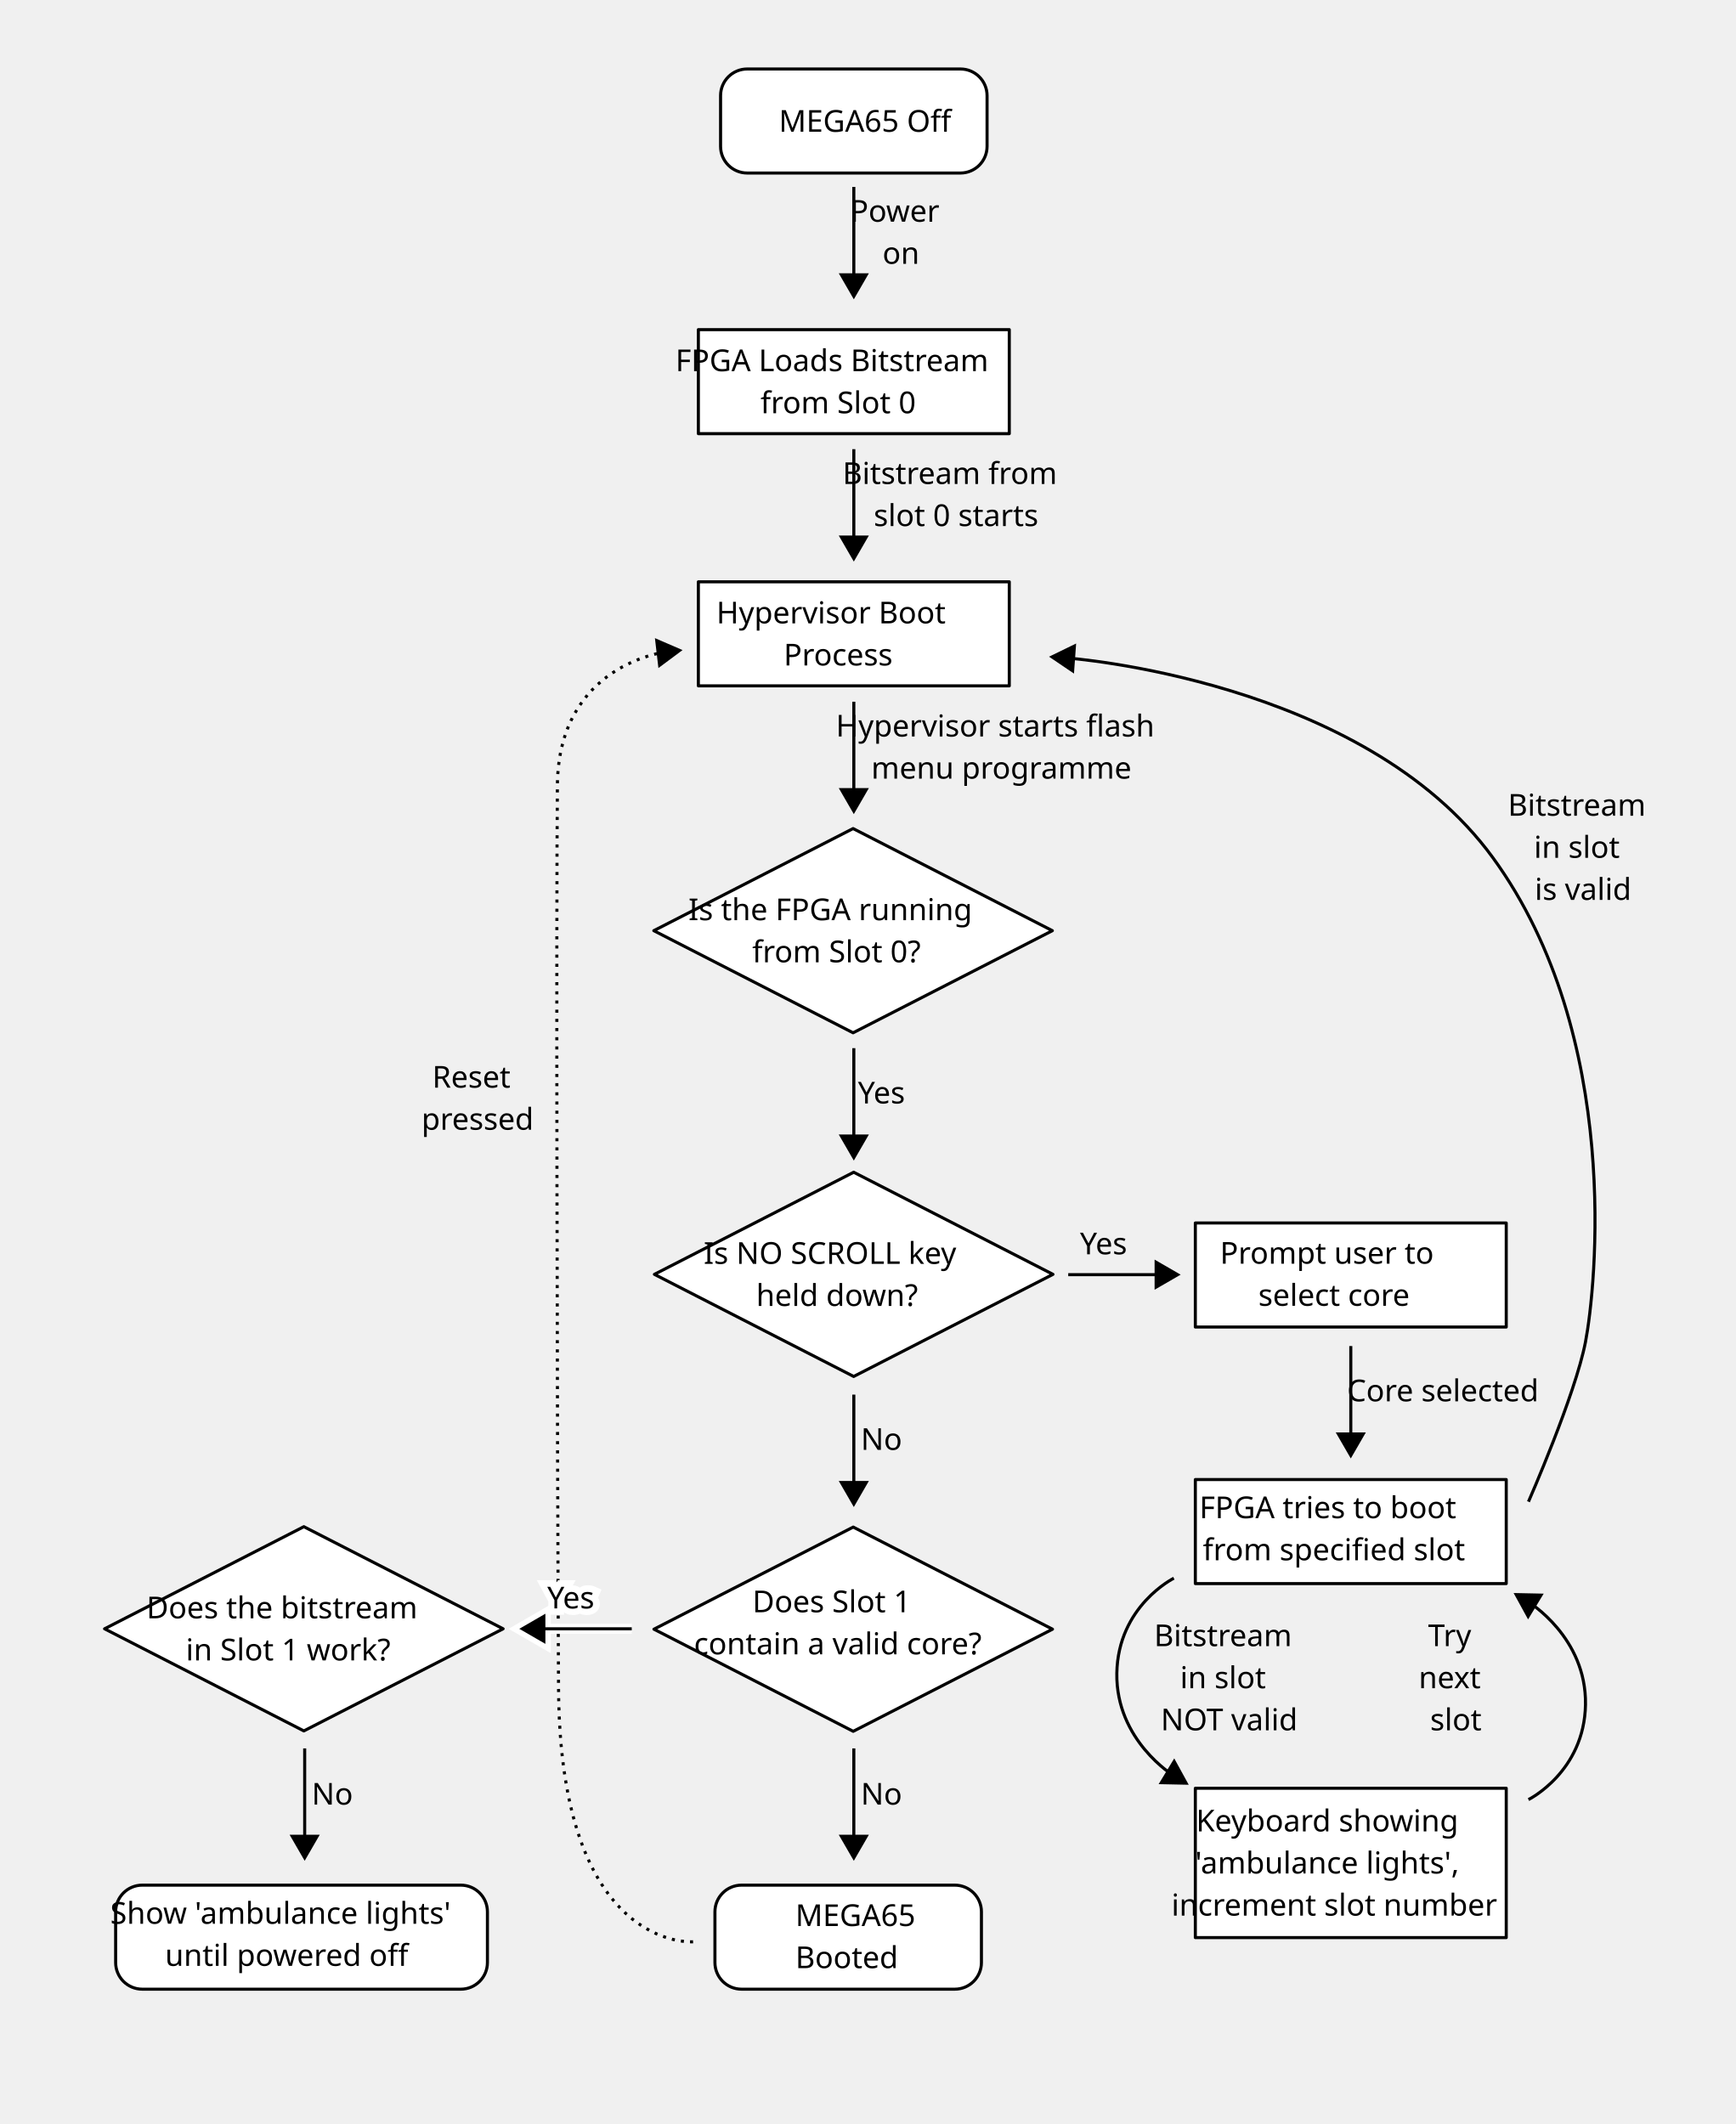
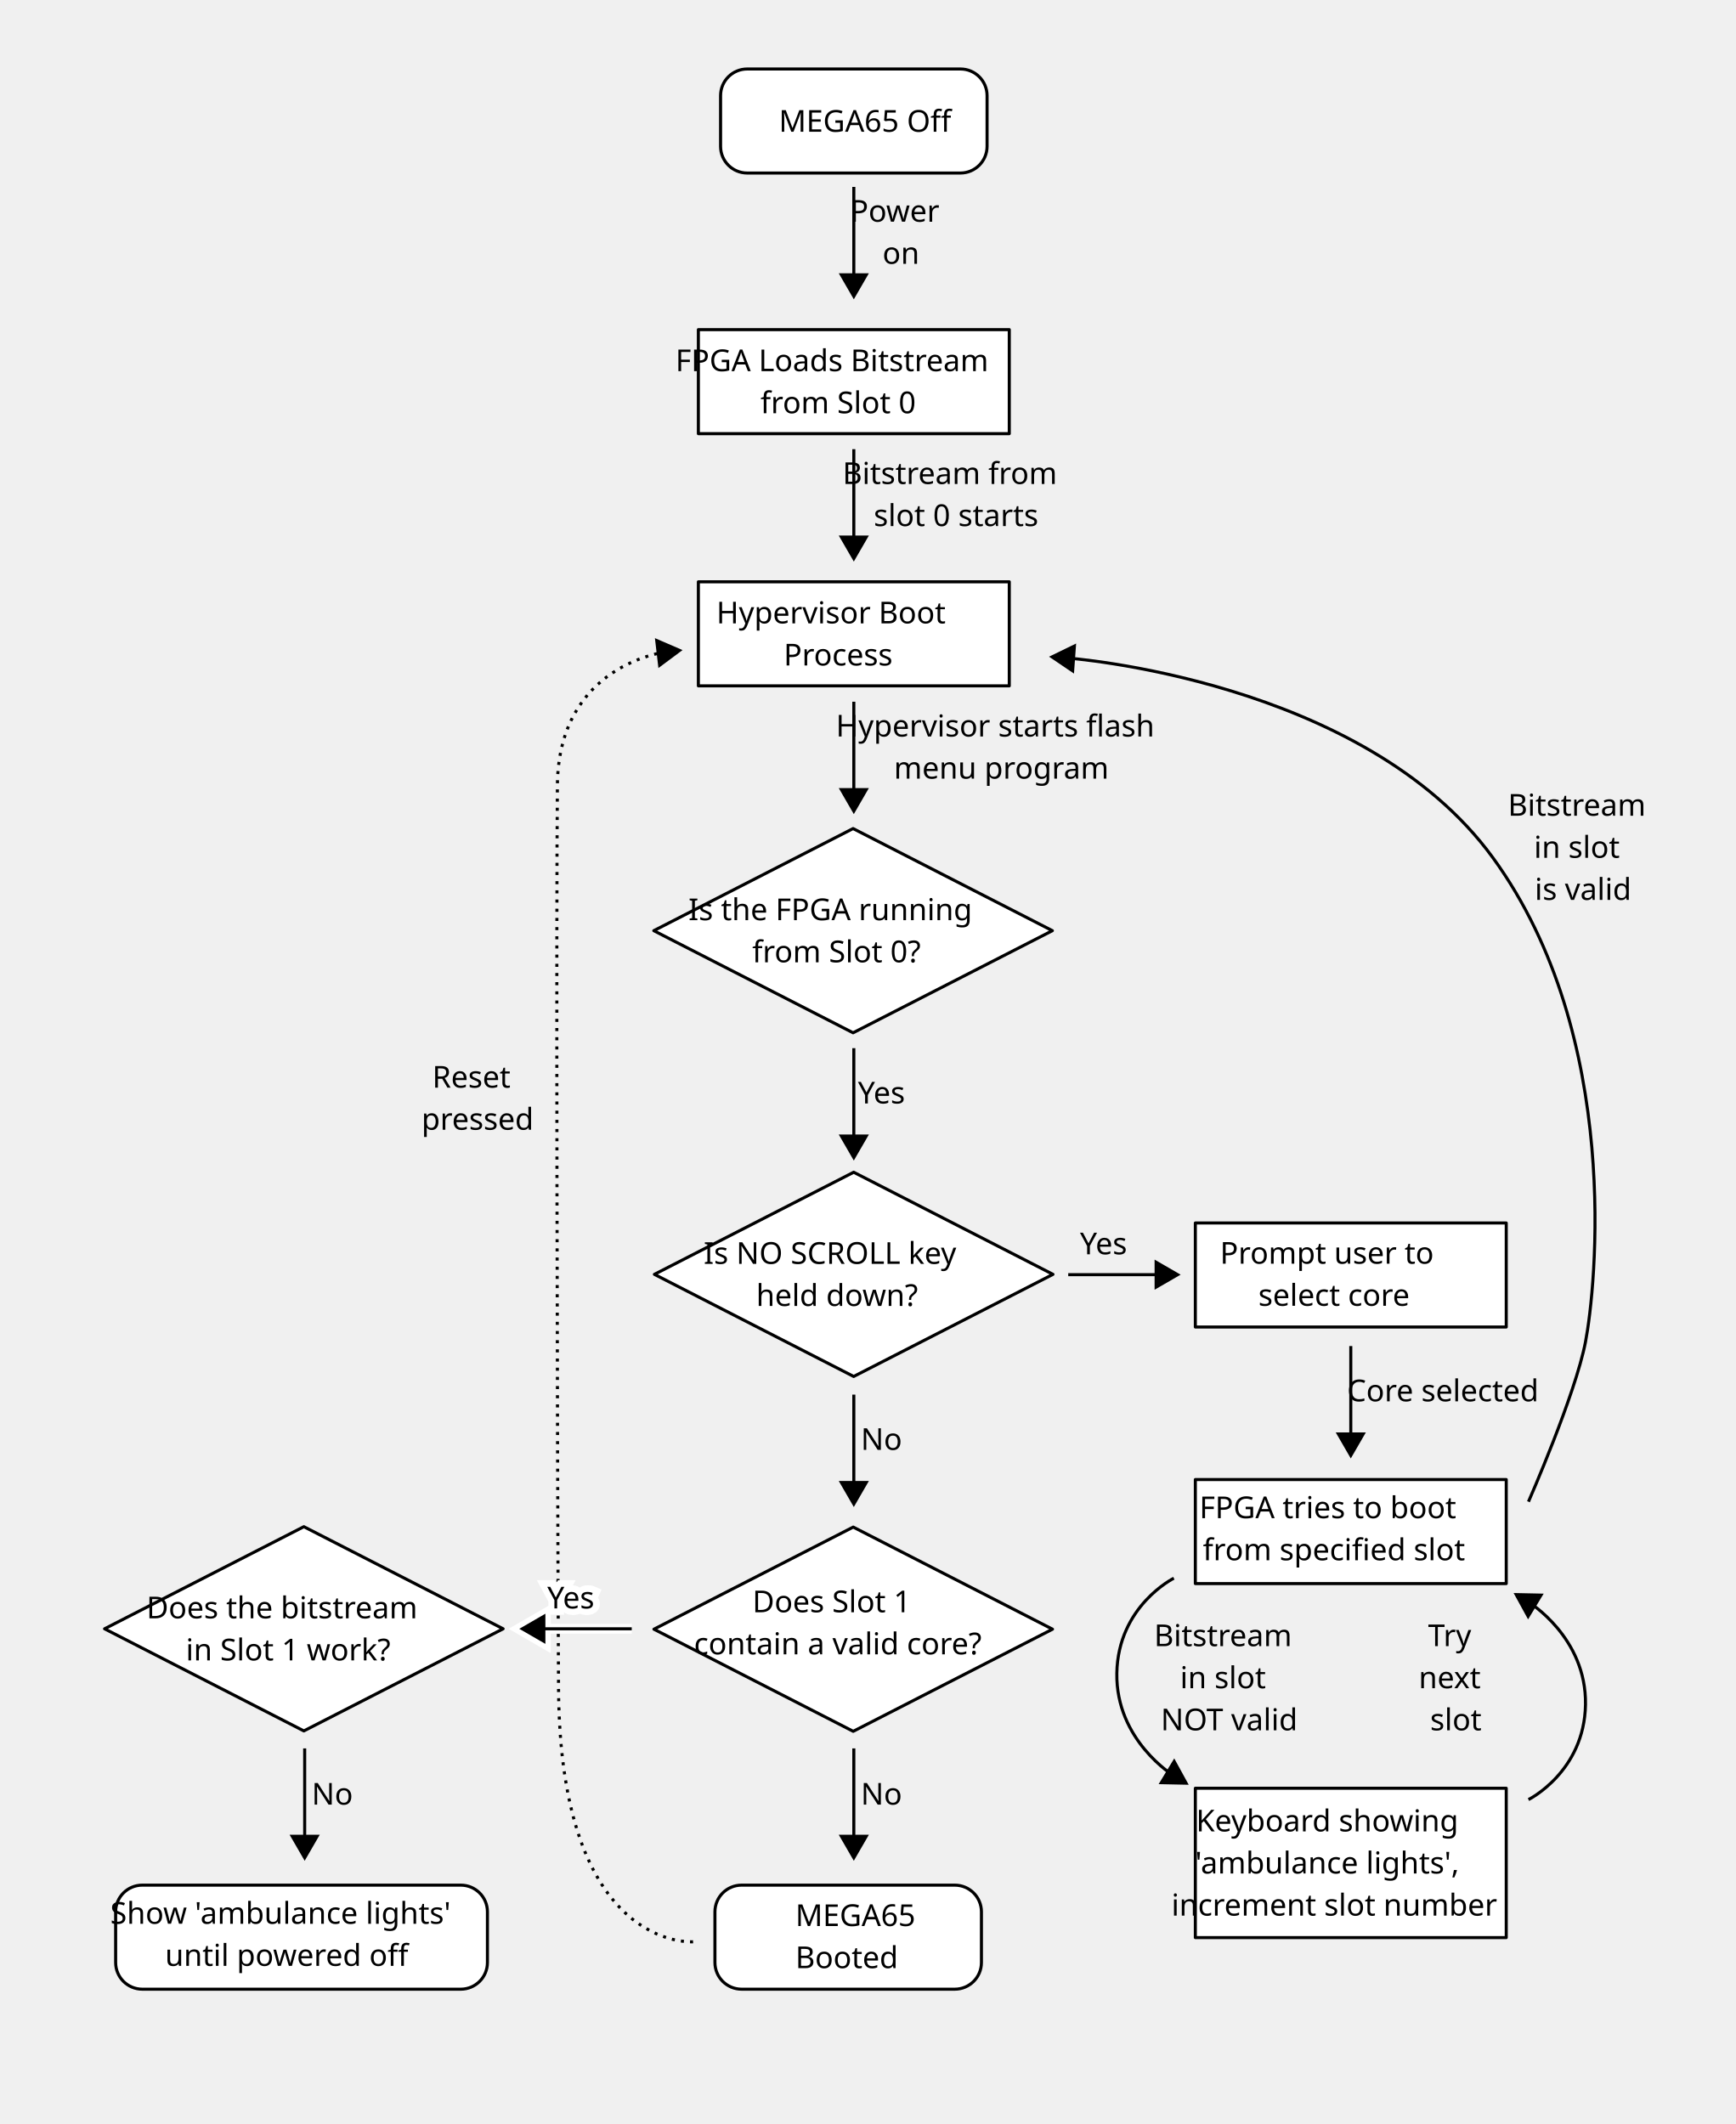
<svg xmlns="http://www.w3.org/2000/svg" width="804pt" height="984pt" viewBox="0.00 0.00 804.05 983.63" version="1.1" id="svg4782">
  <defs id="defs4786">
    <marker orient="auto" refY="0.0" refX="0.0" id="TriangleOutM" style="overflow:visible">
      <path id="path4874" d="M 5.77,0.0 L -2.88,5.0 L -2.88,-5.0 L 5.77,0.0 z " style="fill-rule:evenodd;stroke:#ffffff;stroke-width:1pt;stroke-opacity:1;fill:#ffffff;fill-opacity:0.505" transform="scale(0.4)" />
    </marker>
    <marker orient="auto" refY="0.0" refX="0.0" id="marker67252" style="overflow:visible">
      <path id="path67250" d="M 5.77,0.0 L -2.88,5.0 L -2.88,-5.0 L 5.77,0.0 z " style="fill-rule:evenodd;stroke:#000000;stroke-width:1pt;stroke-opacity:1;fill:#000000;fill-opacity:1" transform="scale(0.8)" />
    </marker>
    <marker style="overflow:visible" id="marker50808" refX="0.0" refY="0.0" orient="auto">
      <path transform="scale(0.8)" style="fill-rule:evenodd;stroke:#000000;stroke-width:1pt;stroke-opacity:1;fill:#000000;fill-opacity:1" d="M 5.77,0.0 L -2.88,5.0 L -2.88,-5.0 L 5.77,0.0 z " id="path50806" />
    </marker>
    <marker orient="auto" refY="0.0" refX="0.0" id="marker38850" style="overflow:visible">
      <path id="path38848" d="M 5.77,0.0 L -2.88,5.0 L -2.88,-5.0 L 5.77,0.0 z " style="fill-rule:evenodd;stroke:#000000;stroke-width:1pt;stroke-opacity:1;fill:#000000;fill-opacity:1" transform="scale(0.8)" />
    </marker>
    <marker style="overflow:visible" id="marker35356" refX="0.0" refY="0.0" orient="auto">
      <path transform="scale(0.8)" style="fill-rule:evenodd;stroke:#000000;stroke-width:1pt;stroke-opacity:1;fill:#000000;fill-opacity:1" d="M 5.77,0.0 L -2.88,5.0 L -2.88,-5.0 L 5.77,0.0 z " id="path35354" />
    </marker>
    <marker style="overflow:visible" id="marker32026" refX="0.0" refY="0.0" orient="auto">
      <path transform="scale(0.8)" style="fill-rule:evenodd;stroke:#000000;stroke-width:1pt;stroke-opacity:1;fill:#000000;fill-opacity:1" d="M 5.77,0.0 L -2.88,5.0 L -2.88,-5.0 L 5.77,0.0 z " id="path32024" />
    </marker>
    <marker style="overflow:visible" id="marker30852" refX="0.0" refY="0.0" orient="auto">
      <path transform="scale(0.8)" style="fill-rule:evenodd;stroke:#000000;stroke-width:1pt;stroke-opacity:1;fill:#000000;fill-opacity:1" d="M 5.77,0.0 L -2.88,5.0 L -2.88,-5.0 L 5.77,0.0 z " id="path30850" />
    </marker>
    <marker style="overflow:visible" id="marker25177" refX="0.0" refY="0.0" orient="auto">
      <path transform="scale(0.8)" style="fill-rule:evenodd;stroke:#000000;stroke-width:1pt;stroke-opacity:1;fill:#000000;fill-opacity:1" d="M 5.77,0.0 L -2.88,5.0 L -2.88,-5.0 L 5.77,0.0 z " id="path25175" />
    </marker>
    <marker orient="auto" refY="0.0" refX="0.0" id="marker16203" style="overflow:visible">
      <path id="path16201" d="M 5.77,0.0 L -2.88,5.0 L -2.88,-5.0 L 5.77,0.0 z " style="fill-rule:evenodd;stroke:#000000;stroke-width:1pt;stroke-opacity:1;fill:#000000;fill-opacity:1" transform="scale(0.8)" />
    </marker>
    <marker style="overflow:visible" id="marker14201" refX="0.0" refY="0.0" orient="auto">
      <path transform="scale(0.8)" style="fill-rule:evenodd;stroke:#000000;stroke-width:1pt;stroke-opacity:1;fill:#000000;fill-opacity:1" d="M 5.77,0.0 L -2.88,5.0 L -2.88,-5.0 L 5.77,0.0 z " id="path14199" />
    </marker>
    <marker orient="auto" refY="0.0" refX="0.0" id="marker12199" style="overflow:visible">
      <path id="path12197" d="M 5.77,0.0 L -2.88,5.0 L -2.88,-5.0 L 5.77,0.0 z " style="fill-rule:evenodd;stroke:#000000;stroke-width:1pt;stroke-opacity:1;fill:#000000;fill-opacity:1" transform="scale(0.8)" />
    </marker>
    <marker orient="auto" refY="0.0" refX="0.0" id="marker10695" style="overflow:visible">
      <path id="path10693" d="M 5.77,0.0 L -2.88,5.0 L -2.88,-5.0 L 5.77,0.0 z " style="fill-rule:evenodd;stroke:#000000;stroke-width:1pt;stroke-opacity:1;fill:#000000;fill-opacity:1" transform="scale(0.8)" />
    </marker>
    <marker style="overflow:visible" id="marker9521" refX="0.0" refY="0.0" orient="auto">
      <path transform="scale(0.8)" style="fill-rule:evenodd;stroke:#000000;stroke-width:1pt;stroke-opacity:1;fill:#000000;fill-opacity:1" d="M 5.77,0.0 L -2.88,5.0 L -2.88,-5.0 L 5.77,0.0 z " id="path9519" />
    </marker>
    <marker orient="auto" refY="0.0" refX="0.0" id="marker7845" style="overflow:visible">
      <path id="path7843" d="M 5.77,0.0 L -2.88,5.0 L -2.88,-5.0 L 5.77,0.0 z " style="fill-rule:evenodd;stroke:#000000;stroke-width:1pt;stroke-opacity:1;fill:#000000;fill-opacity:1" transform="scale(0.8)" />
    </marker>
    <marker style="overflow:visible" id="marker5667" refX="0.0" refY="0.0" orient="auto">
      <path transform="scale(0.8)" style="fill-rule:evenodd;stroke:#000000;stroke-width:1pt;stroke-opacity:1;fill:#000000;fill-opacity:1" d="M 5.77,0.0 L -2.88,5.0 L -2.88,-5.0 L 5.77,0.0 z " id="path5665" />
    </marker>
    <marker orient="auto" refY="0.0" refX="0.0" id="TriangleOutL" style="overflow:visible">
      <path id="path4871" d="M 5.77,0.0 L -2.88,5.0 L -2.88,-5.0 L 5.77,0.0 z " style="fill-rule:evenodd;stroke:#000000;stroke-width:1pt;stroke-opacity:1;fill:#000000;fill-opacity:1" transform="scale(0.8)" />
    </marker>
    <marker orient="auto" refY="0.0" refX="0.0" id="marker4992" style="overflow:visible;">
      <path id="path4750" style="fill-rule:evenodd;stroke-width:0.625;stroke-linejoin:round;stroke:#000000;stroke-opacity:1;fill:#000000;fill-opacity:1" d="M 8.719,4.034 L -2.207,0.016 L 8.719,-4.002 C 6.973,-1.63 6.983,1.616 8.719,4.034 z " transform="scale(1.1) rotate(180) translate(1,0)" />
    </marker>
    <marker orient="auto" refY="0.0" refX="0.0" id="TriangleInL" style="overflow:visible">
      <path id="path5374" d="M 5.77,0.0 L -2.88,5.0 L -2.88,-5.0 L 5.77,0.0 z " style="fill-rule:evenodd;stroke:#000000;stroke-width:1pt;stroke-opacity:1;fill:#000000;fill-opacity:1" transform="scale(-0.8)" />
    </marker>
    <marker orient="auto" refY="0.0" refX="0.0" id="Arrow2Lstart" style="overflow:visible">
      <path id="path5259" style="fill-rule:evenodd;stroke-width:0.625;stroke-linejoin:round;stroke:#000000;stroke-opacity:1;fill:#000000;fill-opacity:1" d="M 8.719,4.034 L -2.207,0.016 L 8.719,-4.002 C 6.973,-1.63 6.983,1.616 8.719,4.034 z " transform="scale(1.1) translate(1,0)" />
    </marker>
    <marker orient="auto" refY="0.0" refX="0.0" id="Arrow2Mstart" style="overflow:visible">
      <path id="path5265" style="fill-rule:evenodd;stroke-width:0.625;stroke-linejoin:round;stroke:#000000;stroke-opacity:1;fill:#000000;fill-opacity:1" d="M 8.719,4.034 L -2.207,0.016 L 8.719,-4.002 C 6.973,-1.63 6.983,1.616 8.719,4.034 z " transform="scale(0.6) translate(0,0)" />
    </marker>
    <marker orient="auto" refY="0.0" refX="0.0" id="DotL" style="overflow:visible">
      <path id="path5302" d="M -2.5,-1.0 C -2.5,1.76 -4.74,4.0 -7.5,4.0 C -10.26,4.0 -12.5,1.76 -12.5,-1.0 C -12.5,-3.76 -10.26,-6.0 -7.5,-6.0 C -4.74,-6.0 -2.5,-3.76 -2.5,-1.0 z " style="fill-rule:evenodd;stroke:#000000;stroke-width:1pt;stroke-opacity:1;fill:#000000;fill-opacity:1" transform="scale(0.8) translate(7.4, 1)" />
    </marker>
    <marker orient="auto" refY="0.0" refX="0.0" id="marker5561" style="overflow:visible;">
      <path id="path5559" d="M 0.0,0.0 L 5.0,-5.0 L -12.5,0.0 L 5.0,5.0 L 0.0,0.0 z " style="fill-rule:evenodd;stroke:#000000;stroke-width:1pt;stroke-opacity:1;fill:#000000;fill-opacity:1" transform="scale(0.4) rotate(180) translate(10,0)" />
    </marker>
    <marker orient="auto" refY="0.0" refX="0.0" id="Arrow2Lend" style="overflow:visible;">
      <path id="path5262" style="fill-rule:evenodd;stroke-width:0.625;stroke-linejoin:round;stroke:#000000;stroke-opacity:1;fill:#000000;fill-opacity:1" d="M 8.719,4.034 L -2.207,0.016 L 8.719,-4.002 C 6.973,-1.63 6.983,1.616 8.719,4.034 z " transform="scale(1.1) rotate(180) translate(1,0)" />
    </marker>
    <marker orient="auto" refY="0.0" refX="0.0" id="Arrow1Mend" style="overflow:visible;">
      <path id="path5250" d="M 0.0,0.0 L 5.0,-5.0 L -12.5,0.0 L 5.0,5.0 L 0.0,0.0 z " style="fill-rule:evenodd;stroke:#000000;stroke-width:1pt;stroke-opacity:1;fill:#000000;fill-opacity:1" transform="scale(0.4) rotate(180) translate(10,0)" />
    </marker>
    <marker orient="auto" refY="0.0" refX="0.0" id="Arrow1Send" style="overflow:visible;">
      <path id="path5256" d="M 0.0,0.0 L 5.0,-5.0 L -12.5,0.0 L 5.0,5.0 L 0.0,0.0 z " style="fill-rule:evenodd;stroke:#000000;stroke-width:1pt;stroke-opacity:1;fill:#000000;fill-opacity:1" transform="scale(0.2) rotate(180) translate(6,0)" />
    </marker>
    <marker orient="auto" refY="0.0" refX="0.0" id="Arrow2Send" style="overflow:visible;">
      <path id="path5274" style="fill-rule:evenodd;stroke-width:0.625;stroke-linejoin:round;stroke:#000000;stroke-opacity:1;fill:#000000;fill-opacity:1" d="M 8.719,4.034 L -2.207,0.016 L 8.719,-4.002 C 6.973,-1.63 6.983,1.616 8.719,4.034 z " transform="scale(0.3) rotate(180) translate(-2.3,0)" />
    </marker>
  </defs>
  <text xml:space="preserve" style="font-style:normal;font-variant:normal;font-weight:normal;font-stretch:normal;font-size:11.001px;line-height:18.751px;font-family:'Source Sans Pro';-inkscape-font-specification:'Source Sans Pro';letter-spacing:0px;word-spacing:0px;fill:#000000;fill-opacity:1;stroke:none;stroke-width:0.75" x="-89.353" y="239.627" id="text4958">
    <tspan id="tspan4956" x="-89.353" y="251.753" style="stroke-width:0.75" />
  </text>
  <g id="g5115" transform="translate(265.9894,22.06964)">
    <rect ry="12.345" y="9.677" x="67.804" height="48.204" width="123.449" id="rect4965" style="fill:#ffffff;fill-opacity:1;stroke:#000000;stroke-width:1.417;stroke-linecap:round;stroke-linejoin:round;stroke-miterlimit:4;stroke-dasharray:none;stroke-dashoffset:0;stroke-opacity:1" />
    <text id="text4971" y="38.763" x="94.796" style="font-style:normal;font-variant:normal;font-weight:normal;font-stretch:normal;font-size:11.001px;line-height:18.751px;font-family:'Source Sans Pro';-inkscape-font-specification:'Source Sans Pro';letter-spacing:0px;word-spacing:0px;fill:#000000;fill-opacity:1;stroke:none;stroke-width:0.75" xml:space="preserve">
      <tspan style="font-size:14.001px;stroke-width:0.75" y="38.763" x="94.796" id="tspan4969">MEGA65 Off</tspan>
    </text>
  </g>
  <text id="text4980" y="82.264" x="21.902" style="font-style:normal;font-variant:normal;font-weight:normal;font-stretch:normal;font-size:11.001px;line-height:18.751px;font-family:'Source Sans Pro';-inkscape-font-specification:'Source Sans Pro';letter-spacing:0px;word-spacing:0px;fill:#000000;fill-opacity:1;stroke:none;stroke-width:0.75" xml:space="preserve">
    <tspan style="font-size:14.001px;stroke-width:0.75" y="94.39" x="21.902" id="tspan4978" />
  </text>
  <g id="g4997" transform="translate(243.5589,53.36908)">
    <rect style="fill:#ffffff;fill-opacity:1;stroke:#000000;stroke-width:1.417;stroke-linecap:round;stroke-linejoin:round;stroke-miterlimit:4;stroke-dasharray:none;stroke-dashoffset:0;stroke-opacity:1" id="rect4967" width="144.023" height="48.204" x="79.948" y="99.131" />
    <text id="text4984" y="118.383" x="151.855" style="font-style:normal;font-variant:normal;font-weight:normal;font-stretch:normal;font-size:11.001px;line-height:18.751px;font-family:'Source Sans Pro';-inkscape-font-specification:'Source Sans Pro';letter-spacing:0px;word-spacing:0px;fill:#000000;fill-opacity:1;stroke:none;stroke-width:0.75" xml:space="preserve">
      <tspan style="font-size:14.001px;text-align:center;text-anchor:middle;stroke-width:0.75" y="118.383" x="151.855" id="tspan4982">FPGA Loads Bitstream</tspan>
      <tspan id="tspan4991" style="font-size:14.001px;text-align:center;text-anchor:middle;stroke-width:0.75" y="137.884" x="151.855">from Slot 0</tspan>
    </text>
  </g>
  <g transform="translate(243.5589,170.2097)" id="g5007">
    <rect y="99.131" x="79.948" height="48.204" width="144.023" id="rect4999" style="fill:#ffffff;fill-opacity:1;stroke:#000000;stroke-width:1.417;stroke-linecap:round;stroke-linejoin:round;stroke-miterlimit:4;stroke-dasharray:none;stroke-dashoffset:0;stroke-opacity:1" />
    <text xml:space="preserve" style="font-style:normal;font-variant:normal;font-weight:normal;font-stretch:normal;font-size:11.001px;line-height:18.751px;font-family:'Source Sans Pro';-inkscape-font-specification:'Source Sans Pro';letter-spacing:0px;word-spacing:0px;fill:#000000;fill-opacity:1;stroke:none;stroke-width:0.75" x="151.855" y="118.383" id="text5005">
      <tspan x="153.25" y="118.383" style="font-size:14.001px;text-align:center;text-anchor:middle;stroke-width:0.75" id="tspan5003">Hypervisor Boot </tspan>
      <tspan x="151.855" y="137.884" style="font-size:14.001px;text-align:center;text-anchor:middle;stroke-width:0.75" id="tspan5011">Process</tspan>
    </text>
  </g>
  <g id="g5026" transform="translate(303.7305,58.16551)">
    <path transform="rotate(-45)" id="rect5013" d="m -264.226,263.002 98.73,31.822 31.822,98.73 -98.73,-31.822 z" style="fill:#ffffff;fill-opacity:1;stroke:#000000;stroke-width:1.417;stroke-linecap:round;stroke-linejoin:round;stroke-miterlimit:4;stroke-dasharray:none;stroke-dashoffset:0;stroke-opacity:1" />
    <text id="text5018" y="367.956" x="90.901" style="font-style:normal;font-variant:normal;font-weight:normal;font-stretch:normal;font-size:11.001px;line-height:18.751px;font-family:'Source Sans Pro';-inkscape-font-specification:'Source Sans Pro';letter-spacing:0px;word-spacing:0px;fill:#000000;fill-opacity:1;stroke:none;stroke-width:0.75" xml:space="preserve">
      <tspan style="font-size:14.001px;text-align:center;text-anchor:middle;stroke-width:0.75" y="367.956" x="90.901" id="tspan5016">Is the FPGA running</tspan>
      <tspan id="tspan5020" style="font-size:14.001px;text-align:center;text-anchor:middle;stroke-width:0.75" y="387.457" x="90.901">from Slot 0?</tspan>
    </text>
  </g>
  <g transform="translate(304.0066,217.3887)" id="g5036">
    <path style="fill:#ffffff;fill-opacity:1;stroke:#000000;stroke-width:1.417;stroke-linecap:round;stroke-linejoin:round;stroke-miterlimit:4;stroke-dasharray:none;stroke-dashoffset:0;stroke-opacity:1" d="m -264.226,263.002 98.73,31.822 31.822,98.73 -98.73,-31.822 z" id="path5028" transform="rotate(-45)" />
    <text xml:space="preserve" style="font-style:normal;font-variant:normal;font-weight:normal;font-stretch:normal;font-size:11.001px;line-height:18.751px;font-family:'Source Sans Pro';-inkscape-font-specification:'Source Sans Pro';letter-spacing:0px;word-spacing:0px;fill:#000000;fill-opacity:1;stroke:none;stroke-width:0.75" x="90.901" y="367.956" id="text5034">
      <tspan x="92.296" y="367.956" style="font-size:14.001px;text-align:center;text-anchor:middle;stroke-width:0.75" id="tspan5032">Is NO SCROLL key </tspan>
      <tspan x="90.901" y="387.457" style="font-size:14.001px;text-align:center;text-anchor:middle;stroke-width:0.75" id="tspan5040">held down?</tspan>
    </text>
  </g>
  <g id="g5102" transform="translate(390.8346,160.0881)">
    <path id="path5042" d="M -87.907,594.513 4.407,547.201 96.721,594.513 4.407,641.824 Z" style="fill:#ffffff;fill-opacity:1;stroke:#000000;stroke-width:1.417;stroke-linecap:round;stroke-linejoin:round;stroke-miterlimit:4;stroke-dasharray:none;stroke-dashoffset:0;stroke-opacity:1" />
    <text id="text5048" y="586.662" x="4.426" style="font-style:normal;font-variant:normal;font-weight:normal;font-stretch:normal;font-size:11.001px;line-height:18.751px;font-family:'Source Sans Pro';-inkscape-font-specification:'Source Sans Pro';letter-spacing:0px;word-spacing:0px;fill:#000000;fill-opacity:1;stroke:none;stroke-width:0.75" xml:space="preserve">
      <tspan id="tspan5046" style="font-size:14.001px;text-align:center;text-anchor:middle;stroke-width:0.75" y="586.662" x="4.426">Does Slot 1</tspan>
      <tspan style="font-size:14.001px;text-align:center;text-anchor:middle;stroke-width:0.75" y="606.163" x="4.426" id="tspan5054">contain a valid core?</tspan>
    </text>
  </g>
  <g id="g5108" transform="translate(234.6844,51.83905)">
    <path style="fill:#ffffff;fill-opacity:1;stroke:#000000;stroke-width:1.417;stroke-linecap:round;stroke-linejoin:round;stroke-miterlimit:4;stroke-dasharray:none;stroke-dashoffset:0;stroke-opacity:1" d="m -186.246,702.578 92.314,-47.311 92.314,47.311 -92.314,47.311 z" id="path5076" />
    <text xml:space="preserve" style="font-style:normal;font-variant:normal;font-weight:normal;font-stretch:normal;font-size:11.001px;line-height:18.751px;font-family:'Source Sans Pro';-inkscape-font-specification:'Source Sans Pro';letter-spacing:0px;word-spacing:0px;fill:#000000;fill-opacity:1;stroke:none;stroke-width:0.75" x="-94.036" y="697.727" id="text5082">
      <tspan id="tspan5080" x="-94.036" y="697.727" style="font-size:14.001px;text-align:center;text-anchor:middle;stroke-width:0.75">Does the bitstream</tspan>
      <tspan x="-94.036" y="717.229" style="font-size:14.001px;text-align:center;text-anchor:middle;stroke-width:0.75" id="tspan5088">in Slot 1 work?</tspan>
    </text>
  </g>
  <g id="g5134" transform="translate(415.7501,74.62937)">
    <rect style="fill:#ffffff;fill-opacity:1;stroke:#000000;stroke-width:1.417;stroke-linecap:round;stroke-linejoin:round;stroke-miterlimit:4;stroke-dasharray:none;stroke-dashoffset:0;stroke-opacity:1" id="rect5117" width="123.449" height="48.204" x="-84.567" y="798.552" ry="12.345" />
    <text xml:space="preserve" style="font-style:normal;font-variant:normal;font-weight:normal;font-stretch:normal;font-size:11.001px;line-height:18.751px;font-family:'Source Sans Pro';-inkscape-font-specification:'Source Sans Pro';letter-spacing:0px;word-spacing:0px;fill:#000000;fill-opacity:1;stroke:none;stroke-width:0.75" x="-47.305" y="817.495" id="text5121">
      <tspan id="tspan5119" x="-47.305" y="817.495" style="font-size:14.001px;stroke-width:0.75">MEGA65 </tspan>
      <tspan id="tspan5128" x="-47.305" y="836.996" style="font-size:14.001px;stroke-width:0.75">Booted</tspan>
    </text>
  </g>
  <g id="g5158" transform="translate(253.6707,-20.85538)">
    <rect ry="12.345" y="894.036" x="-200.099" height="48.204" width="172.219" id="rect5136" style="fill:#ffffff;fill-opacity:1;stroke:#000000;stroke-width:1.417;stroke-linecap:round;stroke-linejoin:round;stroke-miterlimit:4;stroke-dasharray:none;stroke-dashoffset:0;stroke-opacity:1" />
    <text id="text5142" y="911.937" x="-113.723" style="font-style:normal;font-variant:normal;font-weight:normal;font-stretch:normal;font-size:11.001px;line-height:18.751px;font-family:'Source Sans Pro';-inkscape-font-specification:'Source Sans Pro';letter-spacing:0px;word-spacing:0px;fill:#000000;fill-opacity:1;stroke:none;stroke-width:0.75" xml:space="preserve">
      <tspan style="font-size:14.001px;text-align:center;text-anchor:middle;stroke-width:0.75" y="911.937" x="-113.723" id="tspan5140">Show 'ambulance lights'</tspan>
      <tspan style="font-size:14.001px;text-align:center;text-anchor:middle;stroke-width:0.75" y="931.438" x="-113.723" id="tspan5148">until powered off</tspan>
    </text>
  </g>
  <g id="g5182" transform="translate(-178.1305,-65.46446)">
    <rect style="fill:#ffffff;fill-opacity:1;stroke:#000000;stroke-width:1.417;stroke-linecap:round;stroke-linejoin:round;stroke-miterlimit:4;stroke-dasharray:none;stroke-dashoffset:0;stroke-opacity:1" id="rect5160" width="144.023" height="48.204" x="731.852" y="631.868" />
    <text id="text5166" y="650.728" x="803.233" style="font-style:normal;font-variant:normal;font-weight:normal;font-stretch:normal;font-size:11.001px;line-height:18.751px;font-family:'Source Sans Pro';-inkscape-font-specification:'Source Sans Pro';letter-spacing:0px;word-spacing:0px;fill:#000000;fill-opacity:1;stroke:none;stroke-width:0.75" xml:space="preserve">
      <tspan id="tspan5164" style="font-size:14.001px;text-align:center;text-anchor:middle;stroke-width:0.75" y="650.728" x="804.628">Prompt user to </tspan>
      <tspan style="font-size:14.001px;text-align:center;text-anchor:middle;stroke-width:0.75" y="670.229" x="803.233" id="tspan5172">select core</tspan>
    </text>
  </g>
  <g id="g5210" transform="translate(-174.7437,0.5642477)">
    <rect y="684.703" x="728.465" height="48.204" width="144.023" id="rect5184" style="fill:#ffffff;fill-opacity:1;stroke:#000000;stroke-width:1.417;stroke-linecap:round;stroke-linejoin:round;stroke-miterlimit:4;stroke-dasharray:none;stroke-dashoffset:0;stroke-opacity:1" />
    <text xml:space="preserve" style="font-style:normal;font-variant:normal;font-weight:normal;font-stretch:normal;font-size:11.001px;line-height:18.751px;font-family:'Source Sans Pro';-inkscape-font-specification:'Source Sans Pro';letter-spacing:0px;word-spacing:0px;fill:#000000;fill-opacity:1;stroke:none;stroke-width:0.75" x="800.267" y="702.604" id="text5190">
      <tspan id="tspan5200" x="801.661" y="702.604" style="font-size:14.001px;text-align:center;text-anchor:middle;stroke-width:0.75">FPGA tries to boot </tspan>
      <tspan id="tspan5204" x="801.661" y="722.105" style="font-size:14.001px;text-align:center;text-anchor:middle;stroke-width:0.75">from specified slot </tspan>
    </text>
  </g>
  <g id="g5237" transform="translate(-230.9656,-103.6536)">
    <rect style="fill:#ffffff;fill-opacity:1;stroke:#000000;stroke-width:1.417;stroke-linecap:round;stroke-linejoin:round;stroke-miterlimit:4;stroke-dasharray:none;stroke-dashoffset:0;stroke-opacity:1" id="rect5212" width="144.023" height="69.202" x="784.687" y="931.944" />
    <text id="text5218" y="951.944" x="856.213" style="font-style:normal;font-variant:normal;font-weight:normal;font-stretch:normal;font-size:11.001px;line-height:18.751px;font-family:'Source Sans Pro';-inkscape-font-specification:'Source Sans Pro';letter-spacing:0px;word-spacing:0px;fill:#000000;fill-opacity:1;stroke:none;stroke-width:0.75" xml:space="preserve">
      <tspan style="font-size:14.001px;text-align:center;text-anchor:middle;stroke-width:0.75" y="951.944" x="857.608" id="tspan5216">Keyboard showing </tspan>
      <tspan id="tspan5228" style="font-size:14.001px;text-align:center;text-anchor:middle;stroke-width:0.75" y="971.446" x="857.608">'ambulance lights', </tspan>
      <tspan id="tspan5230" style="font-size:14.001px;text-align:center;text-anchor:middle;stroke-width:0.75" y="990.947" x="856.213">increment slot number</tspan>
    </text>
  </g>
  <path style="fill:none;stroke:#000000;stroke-width:1.417;stroke-linecap:butt;stroke-linejoin:miter;stroke-miterlimit:4;stroke-dasharray:none;stroke-opacity:1;marker-end:url(#TriangleOutL)" d="M 395.518,86.382 V 130.411" id="path5729" />
  <text id="text5624" y="102.504" x="421.656" style="font-style:normal;font-variant:normal;font-weight:normal;font-stretch:normal;font-size:11.001px;line-height:18.751px;font-family:'Source Sans Pro';-inkscape-font-specification:'Source Sans Pro';letter-spacing:0px;word-spacing:0px;fill:#000000;fill-opacity:1;stroke:none;stroke-width:0.75" xml:space="preserve">
    <tspan style="font-size:14.001px;text-align:center;text-anchor:middle;stroke-width:0.75" y="102.504" x="421.656" id="tspan5622">Power</tspan>
    <tspan style="font-size:14.001px;text-align:center;text-anchor:middle;stroke-width:0.75" y="122.005" x="421.656" id="tspan5631">on</tspan>
  </text>
  <path id="path5657" d="m 395.518,207.889 v 44.029" style="fill:none;stroke:#000000;stroke-width:1.417;stroke-linecap:butt;stroke-linejoin:miter;stroke-miterlimit:4;stroke-dasharray:none;stroke-opacity:1;marker-end:url(#marker5667)" />
  <text xml:space="preserve" style="font-style:normal;font-variant:normal;font-weight:normal;font-stretch:normal;font-size:11.001px;line-height:18.751px;font-family:'Source Sans Pro';-inkscape-font-specification:'Source Sans Pro';letter-spacing:0px;word-spacing:0px;fill:#000000;fill-opacity:1;stroke:none;stroke-width:0.75" x="447.158" y="224.011" id="text5663">
    <tspan id="tspan5659" x="447.158" y="224.011" style="font-size:14.001px;text-align:center;text-anchor:middle;stroke-width:0.75">Bitstream from</tspan>
    <tspan id="tspan5661" x="447.158" y="243.512" style="font-size:14.001px;text-align:center;text-anchor:middle;stroke-width:0.75">slot 0 starts</tspan>
  </text>
  <path style="fill:none;stroke:#000000;stroke-width:1.417;stroke-linecap:butt;stroke-linejoin:miter;stroke-miterlimit:4;stroke-dasharray:none;stroke-opacity:1;marker-end:url(#marker7845)" d="m 395.518,324.897 v 44.029" id="path7669" />
  <text id="text7675" y="341.018" x="468.16" style="font-style:normal;font-variant:normal;font-weight:normal;font-stretch:normal;font-size:11.001px;line-height:18.751px;font-family:'Source Sans Pro';-inkscape-font-specification:'Source Sans Pro';letter-spacing:0px;word-spacing:0px;fill:#000000;fill-opacity:1;stroke:none;stroke-width:0.75" xml:space="preserve">
    <tspan style="font-size:14.001px;text-align:center;text-anchor:middle;stroke-width:0.75" y="341.018" x="468.16" id="tspan7673">Hypervisor starts flash</tspan>
-     <tspan style="font-size:14.001px;text-align:center;text-anchor:middle;stroke-width:0.75" y="360.52" x="468.16" id="tspan9177">menu programme</tspan>
+     <tspan style="font-size:14.001px;text-align:center;text-anchor:middle;stroke-width:0.75" y="360.52" x="468.16" id="tspan9177">menu program</tspan>
  </text>
  <path id="path9345" d="m 395.518,485.407 v 44.029" style="fill:none;stroke:#000000;stroke-width:1.417;stroke-linecap:butt;stroke-linejoin:miter;stroke-miterlimit:4;stroke-dasharray:none;stroke-opacity:1;marker-end:url(#marker9521)" />
  <text xml:space="preserve" style="font-style:normal;font-variant:normal;font-weight:normal;font-stretch:normal;font-size:11.001px;line-height:18.751px;font-family:'Source Sans Pro';-inkscape-font-specification:'Source Sans Pro';letter-spacing:0px;word-spacing:0px;fill:#000000;fill-opacity:1;stroke:none;stroke-width:0.75" x="412.615" y="511.012" id="text9351">
    <tspan id="tspan9349" x="412.615" y="511.012" style="font-size:14.001px;text-align:center;text-anchor:middle;stroke-width:0.75">Yes</tspan>
  </text>
  <path style="fill:none;stroke:#000000;stroke-width:1.417;stroke-linecap:butt;stroke-linejoin:miter;stroke-miterlimit:4;stroke-dasharray:none;stroke-opacity:1;marker-end:url(#marker10695)" d="m 395.518,645.917 v 44.029" id="path10521" />
  <text id="text10525" y="671.522" x="412.615" style="font-style:normal;font-variant:normal;font-weight:normal;font-stretch:normal;font-size:11.001px;line-height:18.751px;font-family:'Source Sans Pro';-inkscape-font-specification:'Source Sans Pro';letter-spacing:0px;word-spacing:0px;fill:#000000;fill-opacity:1;stroke:none;stroke-width:0.75" xml:space="preserve">
    <tspan style="font-size:14.001px;text-align:center;text-anchor:middle;stroke-width:0.75" y="671.522" x="412.615" id="tspan10523">No</tspan>
  </text>
  <path style="fill:none;stroke:#000000;stroke-width:1.417;stroke-linecap:butt;stroke-linejoin:miter;stroke-miterlimit:4;stroke-dasharray:none;stroke-opacity:1;marker-end:url(#marker12199)" d="m 494.84,590.346 h 44.029" id="path12025" />
  <text id="text12029" y="580.909" x="515.477" style="font-style:normal;font-variant:normal;font-weight:normal;font-stretch:normal;font-size:11.001px;line-height:18.751px;font-family:'Source Sans Pro';-inkscape-font-specification:'Source Sans Pro';letter-spacing:0px;word-spacing:0px;fill:#000000;fill-opacity:1;stroke:none;stroke-width:0.75" xml:space="preserve">
    <tspan style="font-size:14.001px;text-align:center;text-anchor:middle;stroke-width:0.75" y="580.909" x="515.477" id="tspan12027">Yes</tspan>
  </text>
  <path id="path14027" d="M 625.733,623.418 V 667.447" style="fill:none;stroke:#000000;stroke-width:1.417;stroke-linecap:butt;stroke-linejoin:miter;stroke-miterlimit:4;stroke-dasharray:none;stroke-opacity:1;marker-end:url(#marker14201)" />
  <text xml:space="preserve" style="font-style:normal;font-variant:normal;font-weight:normal;font-stretch:normal;font-size:11.001px;line-height:18.751px;font-family:'Source Sans Pro';-inkscape-font-specification:'Source Sans Pro';letter-spacing:0px;word-spacing:0px;fill:#000000;fill-opacity:1;stroke:none;stroke-width:0.75" x="672.682" y="649.023" id="text14031">
    <tspan id="tspan14029" x="672.682" y="649.023" style="font-size:14.001px;text-align:center;text-anchor:middle;stroke-width:0.75">Core selected</tspan>
  </text>
  <text id="text16033" y="762.451" x="573.687" style="font-style:normal;font-variant:normal;font-weight:normal;font-stretch:normal;font-size:11.001px;line-height:18.751px;font-family:'Source Sans Pro';-inkscape-font-specification:'Source Sans Pro';letter-spacing:0px;word-spacing:0px;fill:#000000;fill-opacity:1;stroke:none;stroke-width:0.75" xml:space="preserve">
    <tspan style="font-size:14.001px;text-align:center;text-anchor:middle;stroke-width:0.75" y="762.451" x="573.687" id="tspan16031">Bitstream</tspan>
    <tspan style="font-size:14.001px;text-align:center;text-anchor:middle;stroke-width:0.75" y="781.953" x="573.687" id="tspan16703">in slot</tspan>
    <tspan style="font-size:14.001px;text-align:center;text-anchor:middle;stroke-width:0.75" y="801.454" x="573.687" id="tspan16705">NOT valid</tspan>
  </text>
  <path style="fill:none;stroke:#000000;stroke-width:1.417;stroke-linecap:butt;stroke-linejoin:miter;stroke-miterlimit:4;stroke-dasharray:none;stroke-opacity:1;marker-end:url(#marker16203)" d="m 543.771,730.974 c 0,0 -25.905,12.849 -26.418,44.029 -0.512,31.18 26.418,47.501 26.418,47.501" id="path16029" />
  <path id="path25007" d="m 708.036,833.543 c 0,0 25.905,-12.849 26.418,-44.029 0.512,-31.18 -26.418,-47.501 -26.418,-47.501" style="fill:none;stroke:#000000;stroke-width:1.417;stroke-linecap:butt;stroke-linejoin:miter;stroke-miterlimit:4;stroke-dasharray:none;stroke-opacity:1;marker-end:url(#marker25177)" />
  <text xml:space="preserve" style="font-style:normal;font-variant:normal;font-weight:normal;font-stretch:normal;font-size:11.001px;line-height:18.751px;font-family:'Source Sans Pro';-inkscape-font-specification:'Source Sans Pro';letter-spacing:0px;word-spacing:0px;fill:#000000;fill-opacity:1;stroke:none;stroke-width:0.75" x="678.694" y="762.451" id="text30501">
    <tspan id="tspan30499" x="678.694" y="762.451" style="font-size:14.001px;text-align:center;text-anchor:middle;stroke-width:0.75">Try</tspan>
    <tspan x="678.694" y="781.953" style="font-size:14.001px;text-align:center;text-anchor:middle;stroke-width:0.75" id="tspan30508">next</tspan>
    <tspan x="678.694" y="801.454" style="font-size:14.001px;text-align:center;text-anchor:middle;stroke-width:0.75" id="tspan30510">slot</tspan>
  </text>
  <path id="path30678" d="m 395.518,809.828 v 44.029" style="fill:none;stroke:#000000;stroke-width:1.417;stroke-linecap:butt;stroke-linejoin:miter;stroke-miterlimit:4;stroke-dasharray:none;stroke-opacity:1;marker-end:url(#marker30852)" />
  <text xml:space="preserve" style="font-style:normal;font-variant:normal;font-weight:normal;font-stretch:normal;font-size:11.001px;line-height:18.751px;font-family:'Source Sans Pro';-inkscape-font-specification:'Source Sans Pro';letter-spacing:0px;word-spacing:0px;fill:#000000;fill-opacity:1;stroke:none;stroke-width:0.75" x="412.615" y="835.877" id="text30682">
    <tspan id="tspan30680" x="412.615" y="835.877" style="font-size:14.001px;text-align:center;text-anchor:middle;stroke-width:0.75">No</tspan>
  </text>
  <path id="path35182" d="m 141.138,809.828 v 44.029" style="fill:none;stroke:#000000;stroke-width:1.417;stroke-linecap:butt;stroke-linejoin:miter;stroke-miterlimit:4;stroke-dasharray:none;stroke-opacity:1;marker-end:url(#marker35356)" />
  <text xml:space="preserve" style="font-style:normal;font-variant:normal;font-weight:normal;font-stretch:normal;font-size:11.001px;line-height:18.751px;font-family:'Source Sans Pro';-inkscape-font-specification:'Source Sans Pro';letter-spacing:0px;word-spacing:0px;fill:#000000;fill-opacity:1;stroke:none;stroke-width:0.75" x="158.235" y="835.877" id="text35186">
    <tspan id="tspan35184" x="158.235" y="835.877" style="font-size:14.001px;text-align:center;text-anchor:middle;stroke-width:0.75">No</tspan>
  </text>
  <path style="fill:none;stroke:#000000;stroke-width:1.418;stroke-linecap:butt;stroke-linejoin:miter;stroke-miterlimit:4;stroke-dasharray:none;stroke-opacity:1;marker-end:url(#marker38850)" d="m 708.036,695.535 c 0,0 21.697,-49.472 26.418,-74.031 4.721,-24.559 17.36,-141.405 -42.821,-224.232 -60.181,-82.827 -197.646,-92.665 -197.646,-92.665" id="path38680" />
  <path id="path50638" d="m 321.054,899.424 c 0,0 -61.661,4.717 -62.318,-117.383 -0.657,-122.1 -1.103,-362.906 -0.531,-418.638 0.572,-55.732 49.979,-61.506 49.979,-61.506" style="fill:none;stroke:#000000;stroke-width:1.418;stroke-linecap:butt;stroke-linejoin:miter;stroke-miterlimit:4;stroke-dasharray:1.418, 2.835;stroke-dashoffset:0;stroke-opacity:1;marker-end:url(#marker50808)" />
  <path style="fill:none;stroke:#ffffff;stroke-width:4.575;stroke-linecap:butt;stroke-linejoin:miter;stroke-miterlimit:4;stroke-dasharray:none;stroke-opacity:1;marker-end:url(#TriangleOutM)" d="m 292.649,754.417 h -44.029" id="path67078" />
  <text id="text68086" y="744.894" x="268.899" style="font-style:normal;font-variant:normal;font-weight:normal;font-stretch:normal;font-size:11.001px;line-height:18.751px;font-family:'Source Sans Pro';-inkscape-font-specification:'Source Sans Pro';letter-spacing:0px;word-spacing:0px;fill:#ffffff;fill-opacity:1;stroke:#ffffff;stroke-width:6;stroke-linecap:square;stroke-linejoin:miter;stroke-miterlimit:4;stroke-dasharray:none;stroke-opacity:1;paint-order:markers stroke fill" xml:space="preserve">
    <tspan style="font-size:14.001px;text-align:center;text-anchor:middle;fill:#ffffff;fill-opacity:1;stroke:#ffffff;stroke-width:6;stroke-linecap:square;stroke-linejoin:miter;stroke-miterlimit:4;stroke-dasharray:none;stroke-opacity:1;paint-order:markers stroke fill" y="744.894" x="268.899" id="tspan68084">Yes</tspan>
  </text>
  <text xml:space="preserve" style="font-style:normal;font-variant:normal;font-weight:normal;font-stretch:normal;font-size:11.001px;line-height:18.751px;font-family:'Source Sans Pro';-inkscape-font-specification:'Source Sans Pro';letter-spacing:0px;word-spacing:0px;fill:#000000;fill-opacity:1;stroke:#000000;stroke-width:0.75;stroke-miterlimit:4;stroke-dasharray:none;stroke-opacity:1" x="268.704" y="744.98" id="text31856">
    <tspan id="tspan31854" x="268.704" y="744.98" style="font-size:14.001px;text-align:center;text-anchor:middle;stroke:none;stroke-width:0.75;stroke-miterlimit:4;stroke-dasharray:none;stroke-opacity:1">Yes</tspan>
  </text>
  <path id="path31852" d="m 292.649,754.417 h -44.029" style="fill:none;stroke:#000000;stroke-width:1.417;stroke-linecap:butt;stroke-linejoin:miter;stroke-miterlimit:4;stroke-dasharray:none;stroke-opacity:1;marker-end:url(#marker32026)" />
  <text xml:space="preserve" style="font-style:normal;font-variant:normal;font-weight:normal;font-stretch:normal;font-size:11.001px;line-height:18.751px;font-family:'Source Sans Pro';-inkscape-font-specification:'Source Sans Pro';letter-spacing:0px;word-spacing:0px;fill:#000000;fill-opacity:1;stroke:none;stroke-width:0.75" x="737.612" y="377.704" id="text70410">
    <tspan id="tspan70404" x="737.612" y="377.704" style="font-size:14.001px;text-align:center;text-anchor:middle;stroke-width:0.75">Bitstream</tspan>
    <tspan id="tspan70406" x="737.612" y="397.205" style="font-size:14.001px;text-align:center;text-anchor:middle;stroke-width:0.75">in slot</tspan>
    <tspan id="tspan70408" x="737.612" y="416.706" style="font-size:14.001px;text-align:center;text-anchor:middle;stroke-width:0.75">is valid</tspan>
  </text>
  <text id="text70418" y="503.695" x="225.518" style="font-style:normal;font-variant:normal;font-weight:normal;font-stretch:normal;font-size:11.001px;line-height:18.751px;font-family:'Source Sans Pro';-inkscape-font-specification:'Source Sans Pro';letter-spacing:0px;word-spacing:0px;fill:#000000;fill-opacity:1;stroke:none;stroke-width:0.75" xml:space="preserve">
    <tspan style="font-size:14.001px;text-align:center;text-anchor:middle;stroke-width:0.75" y="503.695" x="225.518" id="tspan70416">Reset</tspan>
    <tspan style="font-size:14.001px;text-align:center;text-anchor:middle;stroke-width:0.75" y="523.196" x="225.518" id="tspan70425">pressed</tspan>
  </text>
  <text id="text70433" y="366.754" x="-261.638" style="font-style:normal;font-variant:normal;font-weight:normal;font-stretch:normal;font-size:11.001px;line-height:18.751px;font-family:'Source Sans Pro';-inkscape-font-specification:'Source Sans Pro';letter-spacing:0px;word-spacing:0px;fill:#000000;fill-opacity:1;stroke:none;stroke-width:0.75" xml:space="preserve">
    <tspan style="font-size:14.001px;text-align:start;text-anchor:start;stroke-width:0.75" y="366.754" x="-261.638" id="tspan70431">Font info: </tspan>
    <tspan style="font-size:14.001px;text-align:start;text-anchor:start;stroke-width:0.75" y="386.255" x="-261.638" id="tspan70440">Source Sans Pro 14pt</tspan>
    <tspan style="font-size:14.001px;text-align:start;text-anchor:start;stroke-width:0.75" y="405.006" x="-261.638" id="tspan70965" />
    <tspan style="font-size:14.001px;text-align:start;text-anchor:start;stroke-width:0.75" y="424.507" x="-261.638" id="tspan70967">Line info:</tspan>
    <tspan style="font-size:14.001px;text-align:start;text-anchor:start;stroke-width:0.75" y="444.008" x="-261.638" id="tspan70969">Stroke: 1.890px</tspan>
  </text>
</svg>
